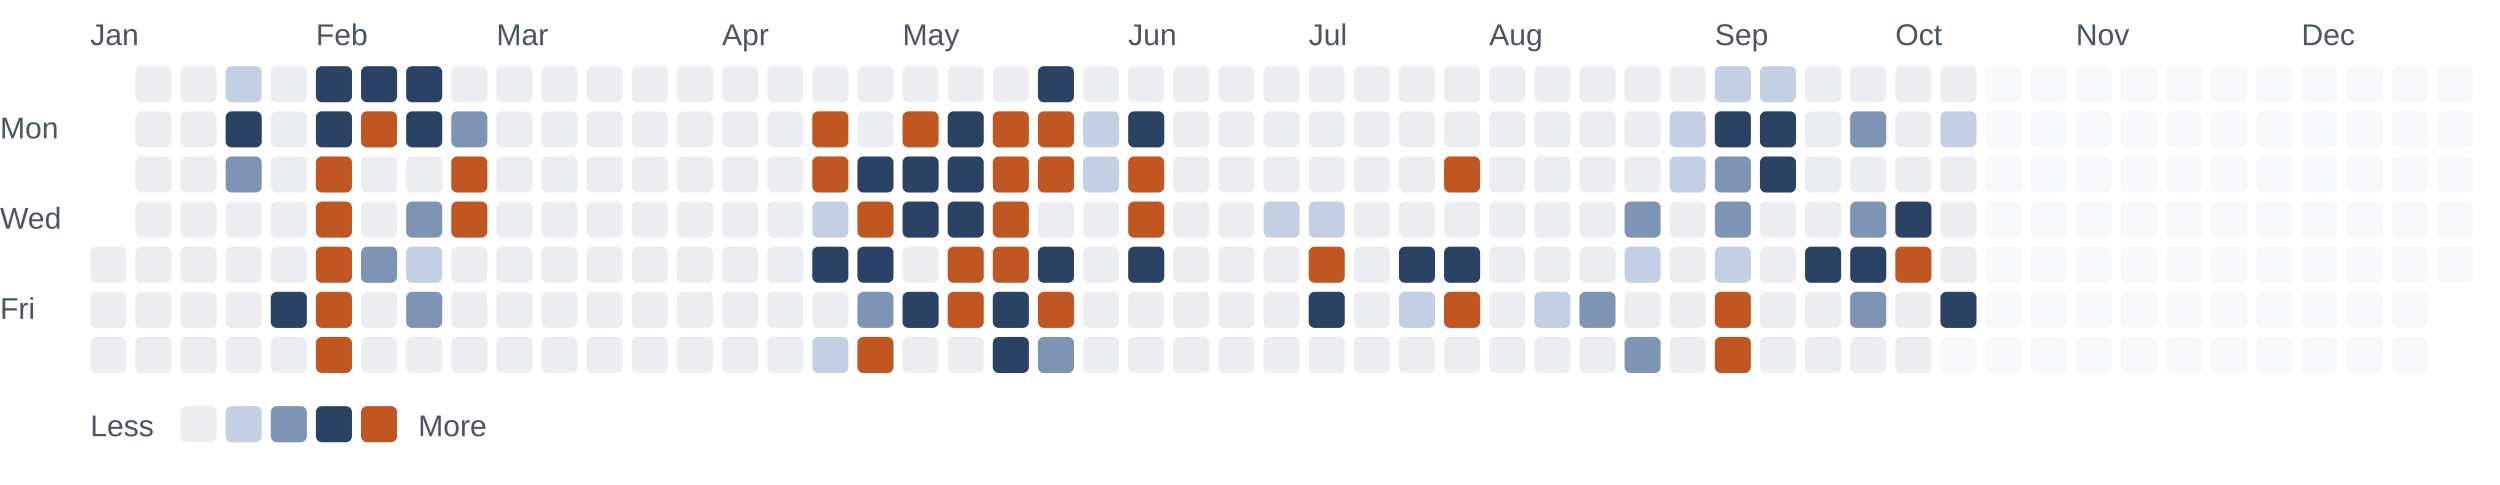
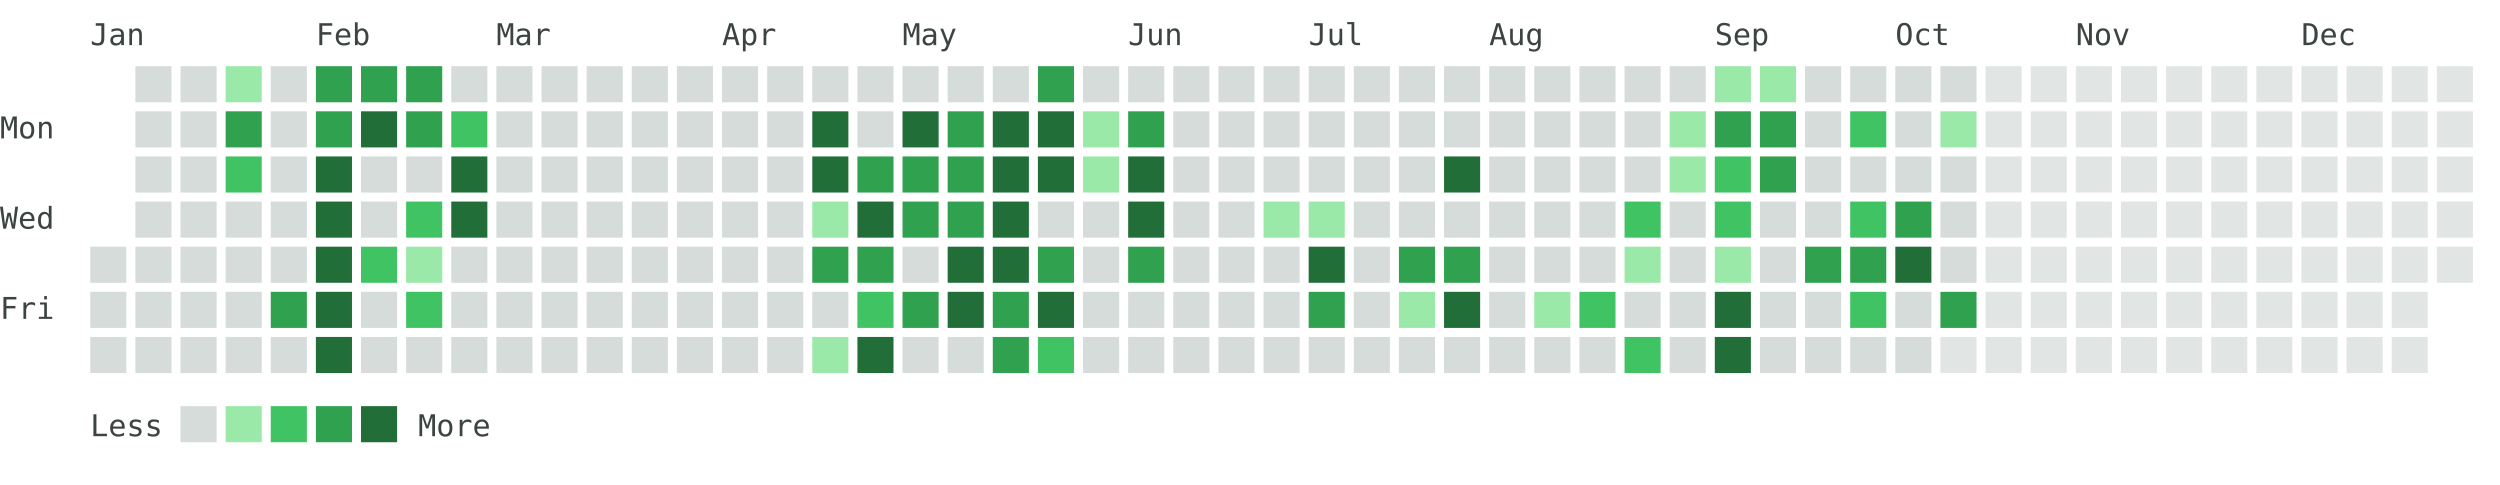
<svg xmlns="http://www.w3.org/2000/svg" viewBox="0 0 831 161" width="831" height="161" role="img" aria-label="988 commits in 2026">
-   <style>text{font-family:Montserrat,Arial,sans-serif;font-size:10px;fill:#4a5568}</style>
+   <style>text{font-family:JetBrains Mono,ui-monospace,monospace;font-size:10px;fill:#3b4440}</style>
  <text x="30" y="15">Jan</text>
-   <rect x="30" y="82" width="12" height="12" rx="2" fill="#ebedf0" />
-   <rect x="30" y="97" width="12" height="12" rx="2" fill="#ebedf0" />
-   <rect x="30" y="112" width="12" height="12" rx="2" fill="#ebedf0" />
-   <rect x="45" y="22" width="12" height="12" rx="2" fill="#ebedf0" />
-   <rect x="45" y="37" width="12" height="12" rx="2" fill="#ebedf0" />
-   <rect x="45" y="52" width="12" height="12" rx="2" fill="#ebedf0" />
-   <rect x="45" y="67" width="12" height="12" rx="2" fill="#ebedf0" />
-   <rect x="45" y="82" width="12" height="12" rx="2" fill="#ebedf0" />
-   <rect x="45" y="97" width="12" height="12" rx="2" fill="#ebedf0" />
-   <rect x="45" y="112" width="12" height="12" rx="2" fill="#ebedf0" />
-   <rect x="60" y="22" width="12" height="12" rx="2" fill="#ebedf0" />
-   <rect x="60" y="37" width="12" height="12" rx="2" fill="#ebedf0" />
-   <rect x="60" y="52" width="12" height="12" rx="2" fill="#ebedf0" />
-   <rect x="60" y="67" width="12" height="12" rx="2" fill="#ebedf0" />
-   <rect x="60" y="82" width="12" height="12" rx="2" fill="#ebedf0" />
-   <rect x="60" y="97" width="12" height="12" rx="2" fill="#ebedf0" />
-   <rect x="60" y="112" width="12" height="12" rx="2" fill="#ebedf0" />
-   <rect x="75" y="22" width="12" height="12" rx="2" fill="#c3cfe2" />
-   <rect x="75" y="37" width="12" height="12" rx="2" fill="#2a4365" />
-   <rect x="75" y="52" width="12" height="12" rx="2" fill="#7d94b5" />
-   <rect x="75" y="67" width="12" height="12" rx="2" fill="#ebedf0" />
-   <rect x="75" y="82" width="12" height="12" rx="2" fill="#ebedf0" />
-   <rect x="75" y="97" width="12" height="12" rx="2" fill="#ebedf0" />
-   <rect x="75" y="112" width="12" height="12" rx="2" fill="#ebedf0" />
-   <rect x="90" y="22" width="12" height="12" rx="2" fill="#ebedf0" />
-   <rect x="90" y="37" width="12" height="12" rx="2" fill="#ebedf0" />
-   <rect x="90" y="52" width="12" height="12" rx="2" fill="#ebedf0" />
-   <rect x="90" y="67" width="12" height="12" rx="2" fill="#ebedf0" />
-   <rect x="90" y="82" width="12" height="12" rx="2" fill="#ebedf0" />
-   <rect x="90" y="97" width="12" height="12" rx="2" fill="#2a4365" />
-   <rect x="90" y="112" width="12" height="12" rx="2" fill="#ebedf0" />
+   <rect x="30" y="82" width="12" height="12" fill="#d5dcd9" />
+   <rect x="30" y="97" width="12" height="12" fill="#d5dcd9" />
+   <rect x="30" y="112" width="12" height="12" fill="#d5dcd9" />
+   <rect x="45" y="22" width="12" height="12" fill="#d5dcd9" />
+   <rect x="45" y="37" width="12" height="12" fill="#d5dcd9" />
+   <rect x="45" y="52" width="12" height="12" fill="#d5dcd9" />
+   <rect x="45" y="67" width="12" height="12" fill="#d5dcd9" />
+   <rect x="45" y="82" width="12" height="12" fill="#d5dcd9" />
+   <rect x="45" y="97" width="12" height="12" fill="#d5dcd9" />
+   <rect x="45" y="112" width="12" height="12" fill="#d5dcd9" />
+   <rect x="60" y="22" width="12" height="12" fill="#d5dcd9" />
+   <rect x="60" y="37" width="12" height="12" fill="#d5dcd9" />
+   <rect x="60" y="52" width="12" height="12" fill="#d5dcd9" />
+   <rect x="60" y="67" width="12" height="12" fill="#d5dcd9" />
+   <rect x="60" y="82" width="12" height="12" fill="#d5dcd9" />
+   <rect x="60" y="97" width="12" height="12" fill="#d5dcd9" />
+   <rect x="60" y="112" width="12" height="12" fill="#d5dcd9" />
+   <rect x="75" y="22" width="12" height="12" fill="#9be9a8" />
+   <rect x="75" y="37" width="12" height="12" fill="#30a14e" />
+   <rect x="75" y="52" width="12" height="12" fill="#40c463" />
+   <rect x="75" y="67" width="12" height="12" fill="#d5dcd9" />
+   <rect x="75" y="82" width="12" height="12" fill="#d5dcd9" />
+   <rect x="75" y="97" width="12" height="12" fill="#d5dcd9" />
+   <rect x="75" y="112" width="12" height="12" fill="#d5dcd9" />
+   <rect x="90" y="22" width="12" height="12" fill="#d5dcd9" />
+   <rect x="90" y="37" width="12" height="12" fill="#d5dcd9" />
+   <rect x="90" y="52" width="12" height="12" fill="#d5dcd9" />
+   <rect x="90" y="67" width="12" height="12" fill="#d5dcd9" />
+   <rect x="90" y="82" width="12" height="12" fill="#d5dcd9" />
+   <rect x="90" y="97" width="12" height="12" fill="#30a14e" />
+   <rect x="90" y="112" width="12" height="12" fill="#d5dcd9" />
  <text x="105" y="15">Feb</text>
-   <rect x="105" y="22" width="12" height="12" rx="2" fill="#2a4365" />
-   <rect x="105" y="37" width="12" height="12" rx="2" fill="#2a4365" />
-   <rect x="105" y="52" width="12" height="12" rx="2" fill="#c05621" />
-   <rect x="105" y="67" width="12" height="12" rx="2" fill="#c05621" />
-   <rect x="105" y="82" width="12" height="12" rx="2" fill="#c05621" />
-   <rect x="105" y="97" width="12" height="12" rx="2" fill="#c05621" />
-   <rect x="105" y="112" width="12" height="12" rx="2" fill="#c05621" />
-   <rect x="120" y="22" width="12" height="12" rx="2" fill="#2a4365" />
-   <rect x="120" y="37" width="12" height="12" rx="2" fill="#c05621" />
-   <rect x="120" y="52" width="12" height="12" rx="2" fill="#ebedf0" />
-   <rect x="120" y="67" width="12" height="12" rx="2" fill="#ebedf0" />
-   <rect x="120" y="82" width="12" height="12" rx="2" fill="#7d94b5" />
-   <rect x="120" y="97" width="12" height="12" rx="2" fill="#ebedf0" />
-   <rect x="120" y="112" width="12" height="12" rx="2" fill="#ebedf0" />
-   <rect x="135" y="22" width="12" height="12" rx="2" fill="#2a4365" />
-   <rect x="135" y="37" width="12" height="12" rx="2" fill="#2a4365" />
-   <rect x="135" y="52" width="12" height="12" rx="2" fill="#ebedf0" />
-   <rect x="135" y="67" width="12" height="12" rx="2" fill="#7d94b5" />
-   <rect x="135" y="82" width="12" height="12" rx="2" fill="#c3cfe2" />
-   <rect x="135" y="97" width="12" height="12" rx="2" fill="#7d94b5" />
-   <rect x="135" y="112" width="12" height="12" rx="2" fill="#ebedf0" />
-   <rect x="150" y="22" width="12" height="12" rx="2" fill="#ebedf0" />
-   <rect x="150" y="37" width="12" height="12" rx="2" fill="#7d94b5" />
-   <rect x="150" y="52" width="12" height="12" rx="2" fill="#c05621" />
-   <rect x="150" y="67" width="12" height="12" rx="2" fill="#c05621" />
-   <rect x="150" y="82" width="12" height="12" rx="2" fill="#ebedf0" />
-   <rect x="150" y="97" width="12" height="12" rx="2" fill="#ebedf0" />
-   <rect x="150" y="112" width="12" height="12" rx="2" fill="#ebedf0" />
+   <rect x="105" y="22" width="12" height="12" fill="#30a14e" />
+   <rect x="105" y="37" width="12" height="12" fill="#30a14e" />
+   <rect x="105" y="52" width="12" height="12" fill="#216e39" />
+   <rect x="105" y="67" width="12" height="12" fill="#216e39" />
+   <rect x="105" y="82" width="12" height="12" fill="#216e39" />
+   <rect x="105" y="97" width="12" height="12" fill="#216e39" />
+   <rect x="105" y="112" width="12" height="12" fill="#216e39" />
+   <rect x="120" y="22" width="12" height="12" fill="#30a14e" />
+   <rect x="120" y="37" width="12" height="12" fill="#216e39" />
+   <rect x="120" y="52" width="12" height="12" fill="#d5dcd9" />
+   <rect x="120" y="67" width="12" height="12" fill="#d5dcd9" />
+   <rect x="120" y="82" width="12" height="12" fill="#40c463" />
+   <rect x="120" y="97" width="12" height="12" fill="#d5dcd9" />
+   <rect x="120" y="112" width="12" height="12" fill="#d5dcd9" />
+   <rect x="135" y="22" width="12" height="12" fill="#30a14e" />
+   <rect x="135" y="37" width="12" height="12" fill="#30a14e" />
+   <rect x="135" y="52" width="12" height="12" fill="#d5dcd9" />
+   <rect x="135" y="67" width="12" height="12" fill="#40c463" />
+   <rect x="135" y="82" width="12" height="12" fill="#9be9a8" />
+   <rect x="135" y="97" width="12" height="12" fill="#40c463" />
+   <rect x="135" y="112" width="12" height="12" fill="#d5dcd9" />
+   <rect x="150" y="22" width="12" height="12" fill="#d5dcd9" />
+   <rect x="150" y="37" width="12" height="12" fill="#40c463" />
+   <rect x="150" y="52" width="12" height="12" fill="#216e39" />
+   <rect x="150" y="67" width="12" height="12" fill="#216e39" />
+   <rect x="150" y="82" width="12" height="12" fill="#d5dcd9" />
+   <rect x="150" y="97" width="12" height="12" fill="#d5dcd9" />
+   <rect x="150" y="112" width="12" height="12" fill="#d5dcd9" />
  <text x="165" y="15">Mar</text>
-   <rect x="165" y="22" width="12" height="12" rx="2" fill="#ebedf0" />
-   <rect x="165" y="37" width="12" height="12" rx="2" fill="#ebedf0" />
-   <rect x="165" y="52" width="12" height="12" rx="2" fill="#ebedf0" />
-   <rect x="165" y="67" width="12" height="12" rx="2" fill="#ebedf0" />
-   <rect x="165" y="82" width="12" height="12" rx="2" fill="#ebedf0" />
-   <rect x="165" y="97" width="12" height="12" rx="2" fill="#ebedf0" />
-   <rect x="165" y="112" width="12" height="12" rx="2" fill="#ebedf0" />
-   <rect x="180" y="22" width="12" height="12" rx="2" fill="#ebedf0" />
-   <rect x="180" y="37" width="12" height="12" rx="2" fill="#ebedf0" />
-   <rect x="180" y="52" width="12" height="12" rx="2" fill="#ebedf0" />
-   <rect x="180" y="67" width="12" height="12" rx="2" fill="#ebedf0" />
-   <rect x="180" y="82" width="12" height="12" rx="2" fill="#ebedf0" />
-   <rect x="180" y="97" width="12" height="12" rx="2" fill="#ebedf0" />
-   <rect x="180" y="112" width="12" height="12" rx="2" fill="#ebedf0" />
-   <rect x="195" y="22" width="12" height="12" rx="2" fill="#ebedf0" />
-   <rect x="195" y="37" width="12" height="12" rx="2" fill="#ebedf0" />
-   <rect x="195" y="52" width="12" height="12" rx="2" fill="#ebedf0" />
-   <rect x="195" y="67" width="12" height="12" rx="2" fill="#ebedf0" />
-   <rect x="195" y="82" width="12" height="12" rx="2" fill="#ebedf0" />
-   <rect x="195" y="97" width="12" height="12" rx="2" fill="#ebedf0" />
-   <rect x="195" y="112" width="12" height="12" rx="2" fill="#ebedf0" />
-   <rect x="210" y="22" width="12" height="12" rx="2" fill="#ebedf0" />
-   <rect x="210" y="37" width="12" height="12" rx="2" fill="#ebedf0" />
-   <rect x="210" y="52" width="12" height="12" rx="2" fill="#ebedf0" />
-   <rect x="210" y="67" width="12" height="12" rx="2" fill="#ebedf0" />
-   <rect x="210" y="82" width="12" height="12" rx="2" fill="#ebedf0" />
-   <rect x="210" y="97" width="12" height="12" rx="2" fill="#ebedf0" />
-   <rect x="210" y="112" width="12" height="12" rx="2" fill="#ebedf0" />
-   <rect x="225" y="22" width="12" height="12" rx="2" fill="#ebedf0" />
-   <rect x="225" y="37" width="12" height="12" rx="2" fill="#ebedf0" />
-   <rect x="225" y="52" width="12" height="12" rx="2" fill="#ebedf0" />
-   <rect x="225" y="67" width="12" height="12" rx="2" fill="#ebedf0" />
-   <rect x="225" y="82" width="12" height="12" rx="2" fill="#ebedf0" />
-   <rect x="225" y="97" width="12" height="12" rx="2" fill="#ebedf0" />
-   <rect x="225" y="112" width="12" height="12" rx="2" fill="#ebedf0" />
+   <rect x="165" y="22" width="12" height="12" fill="#d5dcd9" />
+   <rect x="165" y="37" width="12" height="12" fill="#d5dcd9" />
+   <rect x="165" y="52" width="12" height="12" fill="#d5dcd9" />
+   <rect x="165" y="67" width="12" height="12" fill="#d5dcd9" />
+   <rect x="165" y="82" width="12" height="12" fill="#d5dcd9" />
+   <rect x="165" y="97" width="12" height="12" fill="#d5dcd9" />
+   <rect x="165" y="112" width="12" height="12" fill="#d5dcd9" />
+   <rect x="180" y="22" width="12" height="12" fill="#d5dcd9" />
+   <rect x="180" y="37" width="12" height="12" fill="#d5dcd9" />
+   <rect x="180" y="52" width="12" height="12" fill="#d5dcd9" />
+   <rect x="180" y="67" width="12" height="12" fill="#d5dcd9" />
+   <rect x="180" y="82" width="12" height="12" fill="#d5dcd9" />
+   <rect x="180" y="97" width="12" height="12" fill="#d5dcd9" />
+   <rect x="180" y="112" width="12" height="12" fill="#d5dcd9" />
+   <rect x="195" y="22" width="12" height="12" fill="#d5dcd9" />
+   <rect x="195" y="37" width="12" height="12" fill="#d5dcd9" />
+   <rect x="195" y="52" width="12" height="12" fill="#d5dcd9" />
+   <rect x="195" y="67" width="12" height="12" fill="#d5dcd9" />
+   <rect x="195" y="82" width="12" height="12" fill="#d5dcd9" />
+   <rect x="195" y="97" width="12" height="12" fill="#d5dcd9" />
+   <rect x="195" y="112" width="12" height="12" fill="#d5dcd9" />
+   <rect x="210" y="22" width="12" height="12" fill="#d5dcd9" />
+   <rect x="210" y="37" width="12" height="12" fill="#d5dcd9" />
+   <rect x="210" y="52" width="12" height="12" fill="#d5dcd9" />
+   <rect x="210" y="67" width="12" height="12" fill="#d5dcd9" />
+   <rect x="210" y="82" width="12" height="12" fill="#d5dcd9" />
+   <rect x="210" y="97" width="12" height="12" fill="#d5dcd9" />
+   <rect x="210" y="112" width="12" height="12" fill="#d5dcd9" />
+   <rect x="225" y="22" width="12" height="12" fill="#d5dcd9" />
+   <rect x="225" y="37" width="12" height="12" fill="#d5dcd9" />
+   <rect x="225" y="52" width="12" height="12" fill="#d5dcd9" />
+   <rect x="225" y="67" width="12" height="12" fill="#d5dcd9" />
+   <rect x="225" y="82" width="12" height="12" fill="#d5dcd9" />
+   <rect x="225" y="97" width="12" height="12" fill="#d5dcd9" />
+   <rect x="225" y="112" width="12" height="12" fill="#d5dcd9" />
  <text x="240" y="15">Apr</text>
-   <rect x="240" y="22" width="12" height="12" rx="2" fill="#ebedf0" />
-   <rect x="240" y="37" width="12" height="12" rx="2" fill="#ebedf0" />
-   <rect x="240" y="52" width="12" height="12" rx="2" fill="#ebedf0" />
-   <rect x="240" y="67" width="12" height="12" rx="2" fill="#ebedf0" />
-   <rect x="240" y="82" width="12" height="12" rx="2" fill="#ebedf0" />
-   <rect x="240" y="97" width="12" height="12" rx="2" fill="#ebedf0" />
-   <rect x="240" y="112" width="12" height="12" rx="2" fill="#ebedf0" />
-   <rect x="255" y="22" width="12" height="12" rx="2" fill="#ebedf0" />
-   <rect x="255" y="37" width="12" height="12" rx="2" fill="#ebedf0" />
-   <rect x="255" y="52" width="12" height="12" rx="2" fill="#ebedf0" />
-   <rect x="255" y="67" width="12" height="12" rx="2" fill="#ebedf0" />
-   <rect x="255" y="82" width="12" height="12" rx="2" fill="#ebedf0" />
-   <rect x="255" y="97" width="12" height="12" rx="2" fill="#ebedf0" />
-   <rect x="255" y="112" width="12" height="12" rx="2" fill="#ebedf0" />
-   <rect x="270" y="22" width="12" height="12" rx="2" fill="#ebedf0" />
-   <rect x="270" y="37" width="12" height="12" rx="2" fill="#c05621" />
-   <rect x="270" y="52" width="12" height="12" rx="2" fill="#c05621" />
-   <rect x="270" y="67" width="12" height="12" rx="2" fill="#c3cfe2" />
-   <rect x="270" y="82" width="12" height="12" rx="2" fill="#2a4365" />
-   <rect x="270" y="97" width="12" height="12" rx="2" fill="#ebedf0" />
-   <rect x="270" y="112" width="12" height="12" rx="2" fill="#c3cfe2" />
-   <rect x="285" y="22" width="12" height="12" rx="2" fill="#ebedf0" />
-   <rect x="285" y="37" width="12" height="12" rx="2" fill="#ebedf0" />
-   <rect x="285" y="52" width="12" height="12" rx="2" fill="#2a4365" />
-   <rect x="285" y="67" width="12" height="12" rx="2" fill="#c05621" />
-   <rect x="285" y="82" width="12" height="12" rx="2" fill="#2a4365" />
-   <rect x="285" y="97" width="12" height="12" rx="2" fill="#7d94b5" />
-   <rect x="285" y="112" width="12" height="12" rx="2" fill="#c05621" />
+   <rect x="240" y="22" width="12" height="12" fill="#d5dcd9" />
+   <rect x="240" y="37" width="12" height="12" fill="#d5dcd9" />
+   <rect x="240" y="52" width="12" height="12" fill="#d5dcd9" />
+   <rect x="240" y="67" width="12" height="12" fill="#d5dcd9" />
+   <rect x="240" y="82" width="12" height="12" fill="#d5dcd9" />
+   <rect x="240" y="97" width="12" height="12" fill="#d5dcd9" />
+   <rect x="240" y="112" width="12" height="12" fill="#d5dcd9" />
+   <rect x="255" y="22" width="12" height="12" fill="#d5dcd9" />
+   <rect x="255" y="37" width="12" height="12" fill="#d5dcd9" />
+   <rect x="255" y="52" width="12" height="12" fill="#d5dcd9" />
+   <rect x="255" y="67" width="12" height="12" fill="#d5dcd9" />
+   <rect x="255" y="82" width="12" height="12" fill="#d5dcd9" />
+   <rect x="255" y="97" width="12" height="12" fill="#d5dcd9" />
+   <rect x="255" y="112" width="12" height="12" fill="#d5dcd9" />
+   <rect x="270" y="22" width="12" height="12" fill="#d5dcd9" />
+   <rect x="270" y="37" width="12" height="12" fill="#216e39" />
+   <rect x="270" y="52" width="12" height="12" fill="#216e39" />
+   <rect x="270" y="67" width="12" height="12" fill="#9be9a8" />
+   <rect x="270" y="82" width="12" height="12" fill="#30a14e" />
+   <rect x="270" y="97" width="12" height="12" fill="#d5dcd9" />
+   <rect x="270" y="112" width="12" height="12" fill="#9be9a8" />
+   <rect x="285" y="22" width="12" height="12" fill="#d5dcd9" />
+   <rect x="285" y="37" width="12" height="12" fill="#d5dcd9" />
+   <rect x="285" y="52" width="12" height="12" fill="#30a14e" />
+   <rect x="285" y="67" width="12" height="12" fill="#216e39" />
+   <rect x="285" y="82" width="12" height="12" fill="#30a14e" />
+   <rect x="285" y="97" width="12" height="12" fill="#40c463" />
+   <rect x="285" y="112" width="12" height="12" fill="#216e39" />
  <text x="300" y="15">May</text>
-   <rect x="300" y="22" width="12" height="12" rx="2" fill="#ebedf0" />
-   <rect x="300" y="37" width="12" height="12" rx="2" fill="#c05621" />
-   <rect x="300" y="52" width="12" height="12" rx="2" fill="#2a4365" />
-   <rect x="300" y="67" width="12" height="12" rx="2" fill="#2a4365" />
-   <rect x="300" y="82" width="12" height="12" rx="2" fill="#ebedf0" />
-   <rect x="300" y="97" width="12" height="12" rx="2" fill="#2a4365" />
-   <rect x="300" y="112" width="12" height="12" rx="2" fill="#ebedf0" />
-   <rect x="315" y="22" width="12" height="12" rx="2" fill="#ebedf0" />
-   <rect x="315" y="37" width="12" height="12" rx="2" fill="#2a4365" />
-   <rect x="315" y="52" width="12" height="12" rx="2" fill="#2a4365" />
-   <rect x="315" y="67" width="12" height="12" rx="2" fill="#2a4365" />
-   <rect x="315" y="82" width="12" height="12" rx="2" fill="#c05621" />
-   <rect x="315" y="97" width="12" height="12" rx="2" fill="#c05621" />
-   <rect x="315" y="112" width="12" height="12" rx="2" fill="#ebedf0" />
-   <rect x="330" y="22" width="12" height="12" rx="2" fill="#ebedf0" />
-   <rect x="330" y="37" width="12" height="12" rx="2" fill="#c05621" />
-   <rect x="330" y="52" width="12" height="12" rx="2" fill="#c05621" />
-   <rect x="330" y="67" width="12" height="12" rx="2" fill="#c05621" />
-   <rect x="330" y="82" width="12" height="12" rx="2" fill="#c05621" />
-   <rect x="330" y="97" width="12" height="12" rx="2" fill="#2a4365" />
-   <rect x="330" y="112" width="12" height="12" rx="2" fill="#2a4365" />
-   <rect x="345" y="22" width="12" height="12" rx="2" fill="#2a4365" />
-   <rect x="345" y="37" width="12" height="12" rx="2" fill="#c05621" />
-   <rect x="345" y="52" width="12" height="12" rx="2" fill="#c05621" />
-   <rect x="345" y="67" width="12" height="12" rx="2" fill="#ebedf0" />
-   <rect x="345" y="82" width="12" height="12" rx="2" fill="#2a4365" />
-   <rect x="345" y="97" width="12" height="12" rx="2" fill="#c05621" />
-   <rect x="345" y="112" width="12" height="12" rx="2" fill="#7d94b5" />
-   <rect x="360" y="22" width="12" height="12" rx="2" fill="#ebedf0" />
-   <rect x="360" y="37" width="12" height="12" rx="2" fill="#c3cfe2" />
-   <rect x="360" y="52" width="12" height="12" rx="2" fill="#c3cfe2" />
-   <rect x="360" y="67" width="12" height="12" rx="2" fill="#ebedf0" />
-   <rect x="360" y="82" width="12" height="12" rx="2" fill="#ebedf0" />
-   <rect x="360" y="97" width="12" height="12" rx="2" fill="#ebedf0" />
-   <rect x="360" y="112" width="12" height="12" rx="2" fill="#ebedf0" />
+   <rect x="300" y="22" width="12" height="12" fill="#d5dcd9" />
+   <rect x="300" y="37" width="12" height="12" fill="#216e39" />
+   <rect x="300" y="52" width="12" height="12" fill="#30a14e" />
+   <rect x="300" y="67" width="12" height="12" fill="#30a14e" />
+   <rect x="300" y="82" width="12" height="12" fill="#d5dcd9" />
+   <rect x="300" y="97" width="12" height="12" fill="#30a14e" />
+   <rect x="300" y="112" width="12" height="12" fill="#d5dcd9" />
+   <rect x="315" y="22" width="12" height="12" fill="#d5dcd9" />
+   <rect x="315" y="37" width="12" height="12" fill="#30a14e" />
+   <rect x="315" y="52" width="12" height="12" fill="#30a14e" />
+   <rect x="315" y="67" width="12" height="12" fill="#30a14e" />
+   <rect x="315" y="82" width="12" height="12" fill="#216e39" />
+   <rect x="315" y="97" width="12" height="12" fill="#216e39" />
+   <rect x="315" y="112" width="12" height="12" fill="#d5dcd9" />
+   <rect x="330" y="22" width="12" height="12" fill="#d5dcd9" />
+   <rect x="330" y="37" width="12" height="12" fill="#216e39" />
+   <rect x="330" y="52" width="12" height="12" fill="#216e39" />
+   <rect x="330" y="67" width="12" height="12" fill="#216e39" />
+   <rect x="330" y="82" width="12" height="12" fill="#216e39" />
+   <rect x="330" y="97" width="12" height="12" fill="#30a14e" />
+   <rect x="330" y="112" width="12" height="12" fill="#30a14e" />
+   <rect x="345" y="22" width="12" height="12" fill="#30a14e" />
+   <rect x="345" y="37" width="12" height="12" fill="#216e39" />
+   <rect x="345" y="52" width="12" height="12" fill="#216e39" />
+   <rect x="345" y="67" width="12" height="12" fill="#d5dcd9" />
+   <rect x="345" y="82" width="12" height="12" fill="#30a14e" />
+   <rect x="345" y="97" width="12" height="12" fill="#216e39" />
+   <rect x="345" y="112" width="12" height="12" fill="#40c463" />
+   <rect x="360" y="22" width="12" height="12" fill="#d5dcd9" />
+   <rect x="360" y="37" width="12" height="12" fill="#9be9a8" />
+   <rect x="360" y="52" width="12" height="12" fill="#9be9a8" />
+   <rect x="360" y="67" width="12" height="12" fill="#d5dcd9" />
+   <rect x="360" y="82" width="12" height="12" fill="#d5dcd9" />
+   <rect x="360" y="97" width="12" height="12" fill="#d5dcd9" />
+   <rect x="360" y="112" width="12" height="12" fill="#d5dcd9" />
  <text x="375" y="15">Jun</text>
-   <rect x="375" y="22" width="12" height="12" rx="2" fill="#ebedf0" />
-   <rect x="375" y="37" width="12" height="12" rx="2" fill="#2a4365" />
-   <rect x="375" y="52" width="12" height="12" rx="2" fill="#c05621" />
-   <rect x="375" y="67" width="12" height="12" rx="2" fill="#c05621" />
-   <rect x="375" y="82" width="12" height="12" rx="2" fill="#2a4365" />
-   <rect x="375" y="97" width="12" height="12" rx="2" fill="#ebedf0" />
-   <rect x="375" y="112" width="12" height="12" rx="2" fill="#ebedf0" />
-   <rect x="390" y="22" width="12" height="12" rx="2" fill="#ebedf0" />
-   <rect x="390" y="37" width="12" height="12" rx="2" fill="#ebedf0" />
-   <rect x="390" y="52" width="12" height="12" rx="2" fill="#ebedf0" />
-   <rect x="390" y="67" width="12" height="12" rx="2" fill="#ebedf0" />
-   <rect x="390" y="82" width="12" height="12" rx="2" fill="#ebedf0" />
-   <rect x="390" y="97" width="12" height="12" rx="2" fill="#ebedf0" />
-   <rect x="390" y="112" width="12" height="12" rx="2" fill="#ebedf0" />
-   <rect x="405" y="22" width="12" height="12" rx="2" fill="#ebedf0" />
-   <rect x="405" y="37" width="12" height="12" rx="2" fill="#ebedf0" />
-   <rect x="405" y="52" width="12" height="12" rx="2" fill="#ebedf0" />
-   <rect x="405" y="67" width="12" height="12" rx="2" fill="#ebedf0" />
-   <rect x="405" y="82" width="12" height="12" rx="2" fill="#ebedf0" />
-   <rect x="405" y="97" width="12" height="12" rx="2" fill="#ebedf0" />
-   <rect x="405" y="112" width="12" height="12" rx="2" fill="#ebedf0" />
-   <rect x="420" y="22" width="12" height="12" rx="2" fill="#ebedf0" />
-   <rect x="420" y="37" width="12" height="12" rx="2" fill="#ebedf0" />
-   <rect x="420" y="52" width="12" height="12" rx="2" fill="#ebedf0" />
-   <rect x="420" y="67" width="12" height="12" rx="2" fill="#c3cfe2" />
-   <rect x="420" y="82" width="12" height="12" rx="2" fill="#ebedf0" />
-   <rect x="420" y="97" width="12" height="12" rx="2" fill="#ebedf0" />
-   <rect x="420" y="112" width="12" height="12" rx="2" fill="#ebedf0" />
+   <rect x="375" y="22" width="12" height="12" fill="#d5dcd9" />
+   <rect x="375" y="37" width="12" height="12" fill="#30a14e" />
+   <rect x="375" y="52" width="12" height="12" fill="#216e39" />
+   <rect x="375" y="67" width="12" height="12" fill="#216e39" />
+   <rect x="375" y="82" width="12" height="12" fill="#30a14e" />
+   <rect x="375" y="97" width="12" height="12" fill="#d5dcd9" />
+   <rect x="375" y="112" width="12" height="12" fill="#d5dcd9" />
+   <rect x="390" y="22" width="12" height="12" fill="#d5dcd9" />
+   <rect x="390" y="37" width="12" height="12" fill="#d5dcd9" />
+   <rect x="390" y="52" width="12" height="12" fill="#d5dcd9" />
+   <rect x="390" y="67" width="12" height="12" fill="#d5dcd9" />
+   <rect x="390" y="82" width="12" height="12" fill="#d5dcd9" />
+   <rect x="390" y="97" width="12" height="12" fill="#d5dcd9" />
+   <rect x="390" y="112" width="12" height="12" fill="#d5dcd9" />
+   <rect x="405" y="22" width="12" height="12" fill="#d5dcd9" />
+   <rect x="405" y="37" width="12" height="12" fill="#d5dcd9" />
+   <rect x="405" y="52" width="12" height="12" fill="#d5dcd9" />
+   <rect x="405" y="67" width="12" height="12" fill="#d5dcd9" />
+   <rect x="405" y="82" width="12" height="12" fill="#d5dcd9" />
+   <rect x="405" y="97" width="12" height="12" fill="#d5dcd9" />
+   <rect x="405" y="112" width="12" height="12" fill="#d5dcd9" />
+   <rect x="420" y="22" width="12" height="12" fill="#d5dcd9" />
+   <rect x="420" y="37" width="12" height="12" fill="#d5dcd9" />
+   <rect x="420" y="52" width="12" height="12" fill="#d5dcd9" />
+   <rect x="420" y="67" width="12" height="12" fill="#9be9a8" />
+   <rect x="420" y="82" width="12" height="12" fill="#d5dcd9" />
+   <rect x="420" y="97" width="12" height="12" fill="#d5dcd9" />
+   <rect x="420" y="112" width="12" height="12" fill="#d5dcd9" />
  <text x="435" y="15">Jul</text>
-   <rect x="435" y="22" width="12" height="12" rx="2" fill="#ebedf0" />
-   <rect x="435" y="37" width="12" height="12" rx="2" fill="#ebedf0" />
-   <rect x="435" y="52" width="12" height="12" rx="2" fill="#ebedf0" />
-   <rect x="435" y="67" width="12" height="12" rx="2" fill="#c3cfe2" />
-   <rect x="435" y="82" width="12" height="12" rx="2" fill="#c05621" />
-   <rect x="435" y="97" width="12" height="12" rx="2" fill="#2a4365" />
-   <rect x="435" y="112" width="12" height="12" rx="2" fill="#ebedf0" />
-   <rect x="450" y="22" width="12" height="12" rx="2" fill="#ebedf0" />
-   <rect x="450" y="37" width="12" height="12" rx="2" fill="#ebedf0" />
-   <rect x="450" y="52" width="12" height="12" rx="2" fill="#ebedf0" />
-   <rect x="450" y="67" width="12" height="12" rx="2" fill="#ebedf0" />
-   <rect x="450" y="82" width="12" height="12" rx="2" fill="#ebedf0" />
-   <rect x="450" y="97" width="12" height="12" rx="2" fill="#ebedf0" />
-   <rect x="450" y="112" width="12" height="12" rx="2" fill="#ebedf0" />
-   <rect x="465" y="22" width="12" height="12" rx="2" fill="#ebedf0" />
-   <rect x="465" y="37" width="12" height="12" rx="2" fill="#ebedf0" />
-   <rect x="465" y="52" width="12" height="12" rx="2" fill="#ebedf0" />
-   <rect x="465" y="67" width="12" height="12" rx="2" fill="#ebedf0" />
-   <rect x="465" y="82" width="12" height="12" rx="2" fill="#2a4365" />
-   <rect x="465" y="97" width="12" height="12" rx="2" fill="#c3cfe2" />
-   <rect x="465" y="112" width="12" height="12" rx="2" fill="#ebedf0" />
-   <rect x="480" y="22" width="12" height="12" rx="2" fill="#ebedf0" />
-   <rect x="480" y="37" width="12" height="12" rx="2" fill="#ebedf0" />
-   <rect x="480" y="52" width="12" height="12" rx="2" fill="#c05621" />
-   <rect x="480" y="67" width="12" height="12" rx="2" fill="#ebedf0" />
-   <rect x="480" y="82" width="12" height="12" rx="2" fill="#2a4365" />
-   <rect x="480" y="97" width="12" height="12" rx="2" fill="#c05621" />
-   <rect x="480" y="112" width="12" height="12" rx="2" fill="#ebedf0" />
+   <rect x="435" y="22" width="12" height="12" fill="#d5dcd9" />
+   <rect x="435" y="37" width="12" height="12" fill="#d5dcd9" />
+   <rect x="435" y="52" width="12" height="12" fill="#d5dcd9" />
+   <rect x="435" y="67" width="12" height="12" fill="#9be9a8" />
+   <rect x="435" y="82" width="12" height="12" fill="#216e39" />
+   <rect x="435" y="97" width="12" height="12" fill="#30a14e" />
+   <rect x="435" y="112" width="12" height="12" fill="#d5dcd9" />
+   <rect x="450" y="22" width="12" height="12" fill="#d5dcd9" />
+   <rect x="450" y="37" width="12" height="12" fill="#d5dcd9" />
+   <rect x="450" y="52" width="12" height="12" fill="#d5dcd9" />
+   <rect x="450" y="67" width="12" height="12" fill="#d5dcd9" />
+   <rect x="450" y="82" width="12" height="12" fill="#d5dcd9" />
+   <rect x="450" y="97" width="12" height="12" fill="#d5dcd9" />
+   <rect x="450" y="112" width="12" height="12" fill="#d5dcd9" />
+   <rect x="465" y="22" width="12" height="12" fill="#d5dcd9" />
+   <rect x="465" y="37" width="12" height="12" fill="#d5dcd9" />
+   <rect x="465" y="52" width="12" height="12" fill="#d5dcd9" />
+   <rect x="465" y="67" width="12" height="12" fill="#d5dcd9" />
+   <rect x="465" y="82" width="12" height="12" fill="#30a14e" />
+   <rect x="465" y="97" width="12" height="12" fill="#9be9a8" />
+   <rect x="465" y="112" width="12" height="12" fill="#d5dcd9" />
+   <rect x="480" y="22" width="12" height="12" fill="#d5dcd9" />
+   <rect x="480" y="37" width="12" height="12" fill="#d5dcd9" />
+   <rect x="480" y="52" width="12" height="12" fill="#216e39" />
+   <rect x="480" y="67" width="12" height="12" fill="#d5dcd9" />
+   <rect x="480" y="82" width="12" height="12" fill="#30a14e" />
+   <rect x="480" y="97" width="12" height="12" fill="#216e39" />
+   <rect x="480" y="112" width="12" height="12" fill="#d5dcd9" />
  <text x="495" y="15">Aug</text>
-   <rect x="495" y="22" width="12" height="12" rx="2" fill="#ebedf0" />
-   <rect x="495" y="37" width="12" height="12" rx="2" fill="#ebedf0" />
-   <rect x="495" y="52" width="12" height="12" rx="2" fill="#ebedf0" />
-   <rect x="495" y="67" width="12" height="12" rx="2" fill="#ebedf0" />
-   <rect x="495" y="82" width="12" height="12" rx="2" fill="#ebedf0" />
-   <rect x="495" y="97" width="12" height="12" rx="2" fill="#ebedf0" />
-   <rect x="495" y="112" width="12" height="12" rx="2" fill="#ebedf0" />
-   <rect x="510" y="22" width="12" height="12" rx="2" fill="#ebedf0" />
-   <rect x="510" y="37" width="12" height="12" rx="2" fill="#ebedf0" />
-   <rect x="510" y="52" width="12" height="12" rx="2" fill="#ebedf0" />
-   <rect x="510" y="67" width="12" height="12" rx="2" fill="#ebedf0" />
-   <rect x="510" y="82" width="12" height="12" rx="2" fill="#ebedf0" />
-   <rect x="510" y="97" width="12" height="12" rx="2" fill="#c3cfe2" />
-   <rect x="510" y="112" width="12" height="12" rx="2" fill="#ebedf0" />
-   <rect x="525" y="22" width="12" height="12" rx="2" fill="#ebedf0" />
-   <rect x="525" y="37" width="12" height="12" rx="2" fill="#ebedf0" />
-   <rect x="525" y="52" width="12" height="12" rx="2" fill="#ebedf0" />
-   <rect x="525" y="67" width="12" height="12" rx="2" fill="#ebedf0" />
-   <rect x="525" y="82" width="12" height="12" rx="2" fill="#ebedf0" />
-   <rect x="525" y="97" width="12" height="12" rx="2" fill="#7d94b5" />
-   <rect x="525" y="112" width="12" height="12" rx="2" fill="#ebedf0" />
-   <rect x="540" y="22" width="12" height="12" rx="2" fill="#ebedf0" />
-   <rect x="540" y="37" width="12" height="12" rx="2" fill="#ebedf0" />
-   <rect x="540" y="52" width="12" height="12" rx="2" fill="#ebedf0" />
-   <rect x="540" y="67" width="12" height="12" rx="2" fill="#7d94b5" />
-   <rect x="540" y="82" width="12" height="12" rx="2" fill="#c3cfe2" />
-   <rect x="540" y="97" width="12" height="12" rx="2" fill="#ebedf0" />
-   <rect x="540" y="112" width="12" height="12" rx="2" fill="#7d94b5" />
-   <rect x="555" y="22" width="12" height="12" rx="2" fill="#ebedf0" />
-   <rect x="555" y="37" width="12" height="12" rx="2" fill="#c3cfe2" />
-   <rect x="555" y="52" width="12" height="12" rx="2" fill="#c3cfe2" />
-   <rect x="555" y="67" width="12" height="12" rx="2" fill="#ebedf0" />
-   <rect x="555" y="82" width="12" height="12" rx="2" fill="#ebedf0" />
-   <rect x="555" y="97" width="12" height="12" rx="2" fill="#ebedf0" />
-   <rect x="555" y="112" width="12" height="12" rx="2" fill="#ebedf0" />
+   <rect x="495" y="22" width="12" height="12" fill="#d5dcd9" />
+   <rect x="495" y="37" width="12" height="12" fill="#d5dcd9" />
+   <rect x="495" y="52" width="12" height="12" fill="#d5dcd9" />
+   <rect x="495" y="67" width="12" height="12" fill="#d5dcd9" />
+   <rect x="495" y="82" width="12" height="12" fill="#d5dcd9" />
+   <rect x="495" y="97" width="12" height="12" fill="#d5dcd9" />
+   <rect x="495" y="112" width="12" height="12" fill="#d5dcd9" />
+   <rect x="510" y="22" width="12" height="12" fill="#d5dcd9" />
+   <rect x="510" y="37" width="12" height="12" fill="#d5dcd9" />
+   <rect x="510" y="52" width="12" height="12" fill="#d5dcd9" />
+   <rect x="510" y="67" width="12" height="12" fill="#d5dcd9" />
+   <rect x="510" y="82" width="12" height="12" fill="#d5dcd9" />
+   <rect x="510" y="97" width="12" height="12" fill="#9be9a8" />
+   <rect x="510" y="112" width="12" height="12" fill="#d5dcd9" />
+   <rect x="525" y="22" width="12" height="12" fill="#d5dcd9" />
+   <rect x="525" y="37" width="12" height="12" fill="#d5dcd9" />
+   <rect x="525" y="52" width="12" height="12" fill="#d5dcd9" />
+   <rect x="525" y="67" width="12" height="12" fill="#d5dcd9" />
+   <rect x="525" y="82" width="12" height="12" fill="#d5dcd9" />
+   <rect x="525" y="97" width="12" height="12" fill="#40c463" />
+   <rect x="525" y="112" width="12" height="12" fill="#d5dcd9" />
+   <rect x="540" y="22" width="12" height="12" fill="#d5dcd9" />
+   <rect x="540" y="37" width="12" height="12" fill="#d5dcd9" />
+   <rect x="540" y="52" width="12" height="12" fill="#d5dcd9" />
+   <rect x="540" y="67" width="12" height="12" fill="#40c463" />
+   <rect x="540" y="82" width="12" height="12" fill="#9be9a8" />
+   <rect x="540" y="97" width="12" height="12" fill="#d5dcd9" />
+   <rect x="540" y="112" width="12" height="12" fill="#40c463" />
+   <rect x="555" y="22" width="12" height="12" fill="#d5dcd9" />
+   <rect x="555" y="37" width="12" height="12" fill="#9be9a8" />
+   <rect x="555" y="52" width="12" height="12" fill="#9be9a8" />
+   <rect x="555" y="67" width="12" height="12" fill="#d5dcd9" />
+   <rect x="555" y="82" width="12" height="12" fill="#d5dcd9" />
+   <rect x="555" y="97" width="12" height="12" fill="#d5dcd9" />
+   <rect x="555" y="112" width="12" height="12" fill="#d5dcd9" />
  <text x="570" y="15">Sep</text>
-   <rect x="570" y="22" width="12" height="12" rx="2" fill="#c3cfe2" />
-   <rect x="570" y="37" width="12" height="12" rx="2" fill="#2a4365" />
-   <rect x="570" y="52" width="12" height="12" rx="2" fill="#7d94b5" />
-   <rect x="570" y="67" width="12" height="12" rx="2" fill="#7d94b5" />
-   <rect x="570" y="82" width="12" height="12" rx="2" fill="#c3cfe2" />
-   <rect x="570" y="97" width="12" height="12" rx="2" fill="#c05621" />
-   <rect x="570" y="112" width="12" height="12" rx="2" fill="#c05621" />
-   <rect x="585" y="22" width="12" height="12" rx="2" fill="#c3cfe2" />
-   <rect x="585" y="37" width="12" height="12" rx="2" fill="#2a4365" />
-   <rect x="585" y="52" width="12" height="12" rx="2" fill="#2a4365" />
-   <rect x="585" y="67" width="12" height="12" rx="2" fill="#ebedf0" />
-   <rect x="585" y="82" width="12" height="12" rx="2" fill="#ebedf0" />
-   <rect x="585" y="97" width="12" height="12" rx="2" fill="#ebedf0" />
-   <rect x="585" y="112" width="12" height="12" rx="2" fill="#ebedf0" />
-   <rect x="600" y="22" width="12" height="12" rx="2" fill="#ebedf0" />
-   <rect x="600" y="37" width="12" height="12" rx="2" fill="#ebedf0" />
-   <rect x="600" y="52" width="12" height="12" rx="2" fill="#ebedf0" />
-   <rect x="600" y="67" width="12" height="12" rx="2" fill="#ebedf0" />
-   <rect x="600" y="82" width="12" height="12" rx="2" fill="#2a4365" />
-   <rect x="600" y="97" width="12" height="12" rx="2" fill="#ebedf0" />
-   <rect x="600" y="112" width="12" height="12" rx="2" fill="#ebedf0" />
-   <rect x="615" y="22" width="12" height="12" rx="2" fill="#ebedf0" />
-   <rect x="615" y="37" width="12" height="12" rx="2" fill="#7d94b5" />
-   <rect x="615" y="52" width="12" height="12" rx="2" fill="#ebedf0" />
-   <rect x="615" y="67" width="12" height="12" rx="2" fill="#7d94b5" />
-   <rect x="615" y="82" width="12" height="12" rx="2" fill="#2a4365" />
-   <rect x="615" y="97" width="12" height="12" rx="2" fill="#7d94b5" />
-   <rect x="615" y="112" width="12" height="12" rx="2" fill="#ebedf0" />
+   <rect x="570" y="22" width="12" height="12" fill="#9be9a8" />
+   <rect x="570" y="37" width="12" height="12" fill="#30a14e" />
+   <rect x="570" y="52" width="12" height="12" fill="#40c463" />
+   <rect x="570" y="67" width="12" height="12" fill="#40c463" />
+   <rect x="570" y="82" width="12" height="12" fill="#9be9a8" />
+   <rect x="570" y="97" width="12" height="12" fill="#216e39" />
+   <rect x="570" y="112" width="12" height="12" fill="#216e39" />
+   <rect x="585" y="22" width="12" height="12" fill="#9be9a8" />
+   <rect x="585" y="37" width="12" height="12" fill="#30a14e" />
+   <rect x="585" y="52" width="12" height="12" fill="#30a14e" />
+   <rect x="585" y="67" width="12" height="12" fill="#d5dcd9" />
+   <rect x="585" y="82" width="12" height="12" fill="#d5dcd9" />
+   <rect x="585" y="97" width="12" height="12" fill="#d5dcd9" />
+   <rect x="585" y="112" width="12" height="12" fill="#d5dcd9" />
+   <rect x="600" y="22" width="12" height="12" fill="#d5dcd9" />
+   <rect x="600" y="37" width="12" height="12" fill="#d5dcd9" />
+   <rect x="600" y="52" width="12" height="12" fill="#d5dcd9" />
+   <rect x="600" y="67" width="12" height="12" fill="#d5dcd9" />
+   <rect x="600" y="82" width="12" height="12" fill="#30a14e" />
+   <rect x="600" y="97" width="12" height="12" fill="#d5dcd9" />
+   <rect x="600" y="112" width="12" height="12" fill="#d5dcd9" />
+   <rect x="615" y="22" width="12" height="12" fill="#d5dcd9" />
+   <rect x="615" y="37" width="12" height="12" fill="#40c463" />
+   <rect x="615" y="52" width="12" height="12" fill="#d5dcd9" />
+   <rect x="615" y="67" width="12" height="12" fill="#40c463" />
+   <rect x="615" y="82" width="12" height="12" fill="#30a14e" />
+   <rect x="615" y="97" width="12" height="12" fill="#40c463" />
+   <rect x="615" y="112" width="12" height="12" fill="#d5dcd9" />
  <text x="630" y="15">Oct</text>
-   <rect x="630" y="22" width="12" height="12" rx="2" fill="#ebedf0" />
-   <rect x="630" y="37" width="12" height="12" rx="2" fill="#ebedf0" />
-   <rect x="630" y="52" width="12" height="12" rx="2" fill="#ebedf0" />
-   <rect x="630" y="67" width="12" height="12" rx="2" fill="#2a4365" />
-   <rect x="630" y="82" width="12" height="12" rx="2" fill="#c05621" />
-   <rect x="630" y="97" width="12" height="12" rx="2" fill="#ebedf0" />
-   <rect x="630" y="112" width="12" height="12" rx="2" fill="#ebedf0" />
-   <rect x="645" y="22" width="12" height="12" rx="2" fill="#ebedf0" />
-   <rect x="645" y="37" width="12" height="12" rx="2" fill="#c3cfe2" />
-   <rect x="645" y="52" width="12" height="12" rx="2" fill="#ebedf0" />
-   <rect x="645" y="67" width="12" height="12" rx="2" fill="#ebedf0" />
-   <rect x="645" y="82" width="12" height="12" rx="2" fill="#ebedf0" />
-   <rect x="645" y="97" width="12" height="12" rx="2" fill="#2a4365" />
-   <rect x="645" y="112" width="12" height="12" rx="2" fill="#f7f8fa" />
-   <rect x="660" y="22" width="12" height="12" rx="2" fill="#f7f8fa" />
-   <rect x="660" y="37" width="12" height="12" rx="2" fill="#f7f8fa" />
-   <rect x="660" y="52" width="12" height="12" rx="2" fill="#f7f8fa" />
-   <rect x="660" y="67" width="12" height="12" rx="2" fill="#f7f8fa" />
-   <rect x="660" y="82" width="12" height="12" rx="2" fill="#f7f8fa" />
-   <rect x="660" y="97" width="12" height="12" rx="2" fill="#f7f8fa" />
-   <rect x="660" y="112" width="12" height="12" rx="2" fill="#f7f8fa" />
-   <rect x="675" y="22" width="12" height="12" rx="2" fill="#f7f8fa" />
-   <rect x="675" y="37" width="12" height="12" rx="2" fill="#f7f8fa" />
-   <rect x="675" y="52" width="12" height="12" rx="2" fill="#f7f8fa" />
-   <rect x="675" y="67" width="12" height="12" rx="2" fill="#f7f8fa" />
-   <rect x="675" y="82" width="12" height="12" rx="2" fill="#f7f8fa" />
-   <rect x="675" y="97" width="12" height="12" rx="2" fill="#f7f8fa" />
-   <rect x="675" y="112" width="12" height="12" rx="2" fill="#f7f8fa" />
+   <rect x="630" y="22" width="12" height="12" fill="#d5dcd9" />
+   <rect x="630" y="37" width="12" height="12" fill="#d5dcd9" />
+   <rect x="630" y="52" width="12" height="12" fill="#d5dcd9" />
+   <rect x="630" y="67" width="12" height="12" fill="#30a14e" />
+   <rect x="630" y="82" width="12" height="12" fill="#216e39" />
+   <rect x="630" y="97" width="12" height="12" fill="#d5dcd9" />
+   <rect x="630" y="112" width="12" height="12" fill="#d5dcd9" />
+   <rect x="645" y="22" width="12" height="12" fill="#d5dcd9" />
+   <rect x="645" y="37" width="12" height="12" fill="#9be9a8" />
+   <rect x="645" y="52" width="12" height="12" fill="#d5dcd9" />
+   <rect x="645" y="67" width="12" height="12" fill="#d5dcd9" />
+   <rect x="645" y="82" width="12" height="12" fill="#d5dcd9" />
+   <rect x="645" y="97" width="12" height="12" fill="#30a14e" />
+   <rect x="645" y="112" width="12" height="12" fill="#e1e6e4" />
+   <rect x="660" y="22" width="12" height="12" fill="#e1e6e4" />
+   <rect x="660" y="37" width="12" height="12" fill="#e1e6e4" />
+   <rect x="660" y="52" width="12" height="12" fill="#e1e6e4" />
+   <rect x="660" y="67" width="12" height="12" fill="#e1e6e4" />
+   <rect x="660" y="82" width="12" height="12" fill="#e1e6e4" />
+   <rect x="660" y="97" width="12" height="12" fill="#e1e6e4" />
+   <rect x="660" y="112" width="12" height="12" fill="#e1e6e4" />
+   <rect x="675" y="22" width="12" height="12" fill="#e1e6e4" />
+   <rect x="675" y="37" width="12" height="12" fill="#e1e6e4" />
+   <rect x="675" y="52" width="12" height="12" fill="#e1e6e4" />
+   <rect x="675" y="67" width="12" height="12" fill="#e1e6e4" />
+   <rect x="675" y="82" width="12" height="12" fill="#e1e6e4" />
+   <rect x="675" y="97" width="12" height="12" fill="#e1e6e4" />
+   <rect x="675" y="112" width="12" height="12" fill="#e1e6e4" />
  <text x="690" y="15">Nov</text>
-   <rect x="690" y="22" width="12" height="12" rx="2" fill="#f7f8fa" />
-   <rect x="690" y="37" width="12" height="12" rx="2" fill="#f7f8fa" />
-   <rect x="690" y="52" width="12" height="12" rx="2" fill="#f7f8fa" />
-   <rect x="690" y="67" width="12" height="12" rx="2" fill="#f7f8fa" />
-   <rect x="690" y="82" width="12" height="12" rx="2" fill="#f7f8fa" />
-   <rect x="690" y="97" width="12" height="12" rx="2" fill="#f7f8fa" />
-   <rect x="690" y="112" width="12" height="12" rx="2" fill="#f7f8fa" />
-   <rect x="705" y="22" width="12" height="12" rx="2" fill="#f7f8fa" />
-   <rect x="705" y="37" width="12" height="12" rx="2" fill="#f7f8fa" />
-   <rect x="705" y="52" width="12" height="12" rx="2" fill="#f7f8fa" />
-   <rect x="705" y="67" width="12" height="12" rx="2" fill="#f7f8fa" />
-   <rect x="705" y="82" width="12" height="12" rx="2" fill="#f7f8fa" />
-   <rect x="705" y="97" width="12" height="12" rx="2" fill="#f7f8fa" />
-   <rect x="705" y="112" width="12" height="12" rx="2" fill="#f7f8fa" />
-   <rect x="720" y="22" width="12" height="12" rx="2" fill="#f7f8fa" />
-   <rect x="720" y="37" width="12" height="12" rx="2" fill="#f7f8fa" />
-   <rect x="720" y="52" width="12" height="12" rx="2" fill="#f7f8fa" />
-   <rect x="720" y="67" width="12" height="12" rx="2" fill="#f7f8fa" />
-   <rect x="720" y="82" width="12" height="12" rx="2" fill="#f7f8fa" />
-   <rect x="720" y="97" width="12" height="12" rx="2" fill="#f7f8fa" />
-   <rect x="720" y="112" width="12" height="12" rx="2" fill="#f7f8fa" />
-   <rect x="735" y="22" width="12" height="12" rx="2" fill="#f7f8fa" />
-   <rect x="735" y="37" width="12" height="12" rx="2" fill="#f7f8fa" />
-   <rect x="735" y="52" width="12" height="12" rx="2" fill="#f7f8fa" />
-   <rect x="735" y="67" width="12" height="12" rx="2" fill="#f7f8fa" />
-   <rect x="735" y="82" width="12" height="12" rx="2" fill="#f7f8fa" />
-   <rect x="735" y="97" width="12" height="12" rx="2" fill="#f7f8fa" />
-   <rect x="735" y="112" width="12" height="12" rx="2" fill="#f7f8fa" />
-   <rect x="750" y="22" width="12" height="12" rx="2" fill="#f7f8fa" />
-   <rect x="750" y="37" width="12" height="12" rx="2" fill="#f7f8fa" />
-   <rect x="750" y="52" width="12" height="12" rx="2" fill="#f7f8fa" />
-   <rect x="750" y="67" width="12" height="12" rx="2" fill="#f7f8fa" />
-   <rect x="750" y="82" width="12" height="12" rx="2" fill="#f7f8fa" />
-   <rect x="750" y="97" width="12" height="12" rx="2" fill="#f7f8fa" />
-   <rect x="750" y="112" width="12" height="12" rx="2" fill="#f7f8fa" />
+   <rect x="690" y="22" width="12" height="12" fill="#e1e6e4" />
+   <rect x="690" y="37" width="12" height="12" fill="#e1e6e4" />
+   <rect x="690" y="52" width="12" height="12" fill="#e1e6e4" />
+   <rect x="690" y="67" width="12" height="12" fill="#e1e6e4" />
+   <rect x="690" y="82" width="12" height="12" fill="#e1e6e4" />
+   <rect x="690" y="97" width="12" height="12" fill="#e1e6e4" />
+   <rect x="690" y="112" width="12" height="12" fill="#e1e6e4" />
+   <rect x="705" y="22" width="12" height="12" fill="#e1e6e4" />
+   <rect x="705" y="37" width="12" height="12" fill="#e1e6e4" />
+   <rect x="705" y="52" width="12" height="12" fill="#e1e6e4" />
+   <rect x="705" y="67" width="12" height="12" fill="#e1e6e4" />
+   <rect x="705" y="82" width="12" height="12" fill="#e1e6e4" />
+   <rect x="705" y="97" width="12" height="12" fill="#e1e6e4" />
+   <rect x="705" y="112" width="12" height="12" fill="#e1e6e4" />
+   <rect x="720" y="22" width="12" height="12" fill="#e1e6e4" />
+   <rect x="720" y="37" width="12" height="12" fill="#e1e6e4" />
+   <rect x="720" y="52" width="12" height="12" fill="#e1e6e4" />
+   <rect x="720" y="67" width="12" height="12" fill="#e1e6e4" />
+   <rect x="720" y="82" width="12" height="12" fill="#e1e6e4" />
+   <rect x="720" y="97" width="12" height="12" fill="#e1e6e4" />
+   <rect x="720" y="112" width="12" height="12" fill="#e1e6e4" />
+   <rect x="735" y="22" width="12" height="12" fill="#e1e6e4" />
+   <rect x="735" y="37" width="12" height="12" fill="#e1e6e4" />
+   <rect x="735" y="52" width="12" height="12" fill="#e1e6e4" />
+   <rect x="735" y="67" width="12" height="12" fill="#e1e6e4" />
+   <rect x="735" y="82" width="12" height="12" fill="#e1e6e4" />
+   <rect x="735" y="97" width="12" height="12" fill="#e1e6e4" />
+   <rect x="735" y="112" width="12" height="12" fill="#e1e6e4" />
+   <rect x="750" y="22" width="12" height="12" fill="#e1e6e4" />
+   <rect x="750" y="37" width="12" height="12" fill="#e1e6e4" />
+   <rect x="750" y="52" width="12" height="12" fill="#e1e6e4" />
+   <rect x="750" y="67" width="12" height="12" fill="#e1e6e4" />
+   <rect x="750" y="82" width="12" height="12" fill="#e1e6e4" />
+   <rect x="750" y="97" width="12" height="12" fill="#e1e6e4" />
+   <rect x="750" y="112" width="12" height="12" fill="#e1e6e4" />
  <text x="765" y="15">Dec</text>
-   <rect x="765" y="22" width="12" height="12" rx="2" fill="#f7f8fa" />
-   <rect x="765" y="37" width="12" height="12" rx="2" fill="#f7f8fa" />
-   <rect x="765" y="52" width="12" height="12" rx="2" fill="#f7f8fa" />
-   <rect x="765" y="67" width="12" height="12" rx="2" fill="#f7f8fa" />
-   <rect x="765" y="82" width="12" height="12" rx="2" fill="#f7f8fa" />
-   <rect x="765" y="97" width="12" height="12" rx="2" fill="#f7f8fa" />
-   <rect x="765" y="112" width="12" height="12" rx="2" fill="#f7f8fa" />
-   <rect x="780" y="22" width="12" height="12" rx="2" fill="#f7f8fa" />
-   <rect x="780" y="37" width="12" height="12" rx="2" fill="#f7f8fa" />
-   <rect x="780" y="52" width="12" height="12" rx="2" fill="#f7f8fa" />
-   <rect x="780" y="67" width="12" height="12" rx="2" fill="#f7f8fa" />
-   <rect x="780" y="82" width="12" height="12" rx="2" fill="#f7f8fa" />
-   <rect x="780" y="97" width="12" height="12" rx="2" fill="#f7f8fa" />
-   <rect x="780" y="112" width="12" height="12" rx="2" fill="#f7f8fa" />
-   <rect x="795" y="22" width="12" height="12" rx="2" fill="#f7f8fa" />
-   <rect x="795" y="37" width="12" height="12" rx="2" fill="#f7f8fa" />
-   <rect x="795" y="52" width="12" height="12" rx="2" fill="#f7f8fa" />
-   <rect x="795" y="67" width="12" height="12" rx="2" fill="#f7f8fa" />
-   <rect x="795" y="82" width="12" height="12" rx="2" fill="#f7f8fa" />
-   <rect x="795" y="97" width="12" height="12" rx="2" fill="#f7f8fa" />
-   <rect x="795" y="112" width="12" height="12" rx="2" fill="#f7f8fa" />
-   <rect x="810" y="22" width="12" height="12" rx="2" fill="#f7f8fa" />
-   <rect x="810" y="37" width="12" height="12" rx="2" fill="#f7f8fa" />
-   <rect x="810" y="52" width="12" height="12" rx="2" fill="#f7f8fa" />
-   <rect x="810" y="67" width="12" height="12" rx="2" fill="#f7f8fa" />
-   <rect x="810" y="82" width="12" height="12" rx="2" fill="#f7f8fa" />
+   <rect x="765" y="22" width="12" height="12" fill="#e1e6e4" />
+   <rect x="765" y="37" width="12" height="12" fill="#e1e6e4" />
+   <rect x="765" y="52" width="12" height="12" fill="#e1e6e4" />
+   <rect x="765" y="67" width="12" height="12" fill="#e1e6e4" />
+   <rect x="765" y="82" width="12" height="12" fill="#e1e6e4" />
+   <rect x="765" y="97" width="12" height="12" fill="#e1e6e4" />
+   <rect x="765" y="112" width="12" height="12" fill="#e1e6e4" />
+   <rect x="780" y="22" width="12" height="12" fill="#e1e6e4" />
+   <rect x="780" y="37" width="12" height="12" fill="#e1e6e4" />
+   <rect x="780" y="52" width="12" height="12" fill="#e1e6e4" />
+   <rect x="780" y="67" width="12" height="12" fill="#e1e6e4" />
+   <rect x="780" y="82" width="12" height="12" fill="#e1e6e4" />
+   <rect x="780" y="97" width="12" height="12" fill="#e1e6e4" />
+   <rect x="780" y="112" width="12" height="12" fill="#e1e6e4" />
+   <rect x="795" y="22" width="12" height="12" fill="#e1e6e4" />
+   <rect x="795" y="37" width="12" height="12" fill="#e1e6e4" />
+   <rect x="795" y="52" width="12" height="12" fill="#e1e6e4" />
+   <rect x="795" y="67" width="12" height="12" fill="#e1e6e4" />
+   <rect x="795" y="82" width="12" height="12" fill="#e1e6e4" />
+   <rect x="795" y="97" width="12" height="12" fill="#e1e6e4" />
+   <rect x="795" y="112" width="12" height="12" fill="#e1e6e4" />
+   <rect x="810" y="22" width="12" height="12" fill="#e1e6e4" />
+   <rect x="810" y="37" width="12" height="12" fill="#e1e6e4" />
+   <rect x="810" y="52" width="12" height="12" fill="#e1e6e4" />
+   <rect x="810" y="67" width="12" height="12" fill="#e1e6e4" />
+   <rect x="810" y="82" width="12" height="12" fill="#e1e6e4" />
  <text x="0" y="46">Mon</text>
  <text x="0" y="76">Wed</text>
  <text x="0" y="106">Fri</text>
  <text x="30" y="145">Less</text>
-   <rect x="60" y="135" width="12" height="12" rx="2" fill="#ebedf0" />
-   <rect x="75" y="135" width="12" height="12" rx="2" fill="#c3cfe2" />
-   <rect x="90" y="135" width="12" height="12" rx="2" fill="#7d94b5" />
-   <rect x="105" y="135" width="12" height="12" rx="2" fill="#2a4365" />
-   <rect x="120" y="135" width="12" height="12" rx="2" fill="#c05621" />
+   <rect x="60" y="135" width="12" height="12" fill="#d5dcd9" />
+   <rect x="75" y="135" width="12" height="12" fill="#9be9a8" />
+   <rect x="90" y="135" width="12" height="12" fill="#40c463" />
+   <rect x="105" y="135" width="12" height="12" fill="#30a14e" />
+   <rect x="120" y="135" width="12" height="12" fill="#216e39" />
  <text x="139" y="145">More</text>
</svg>
